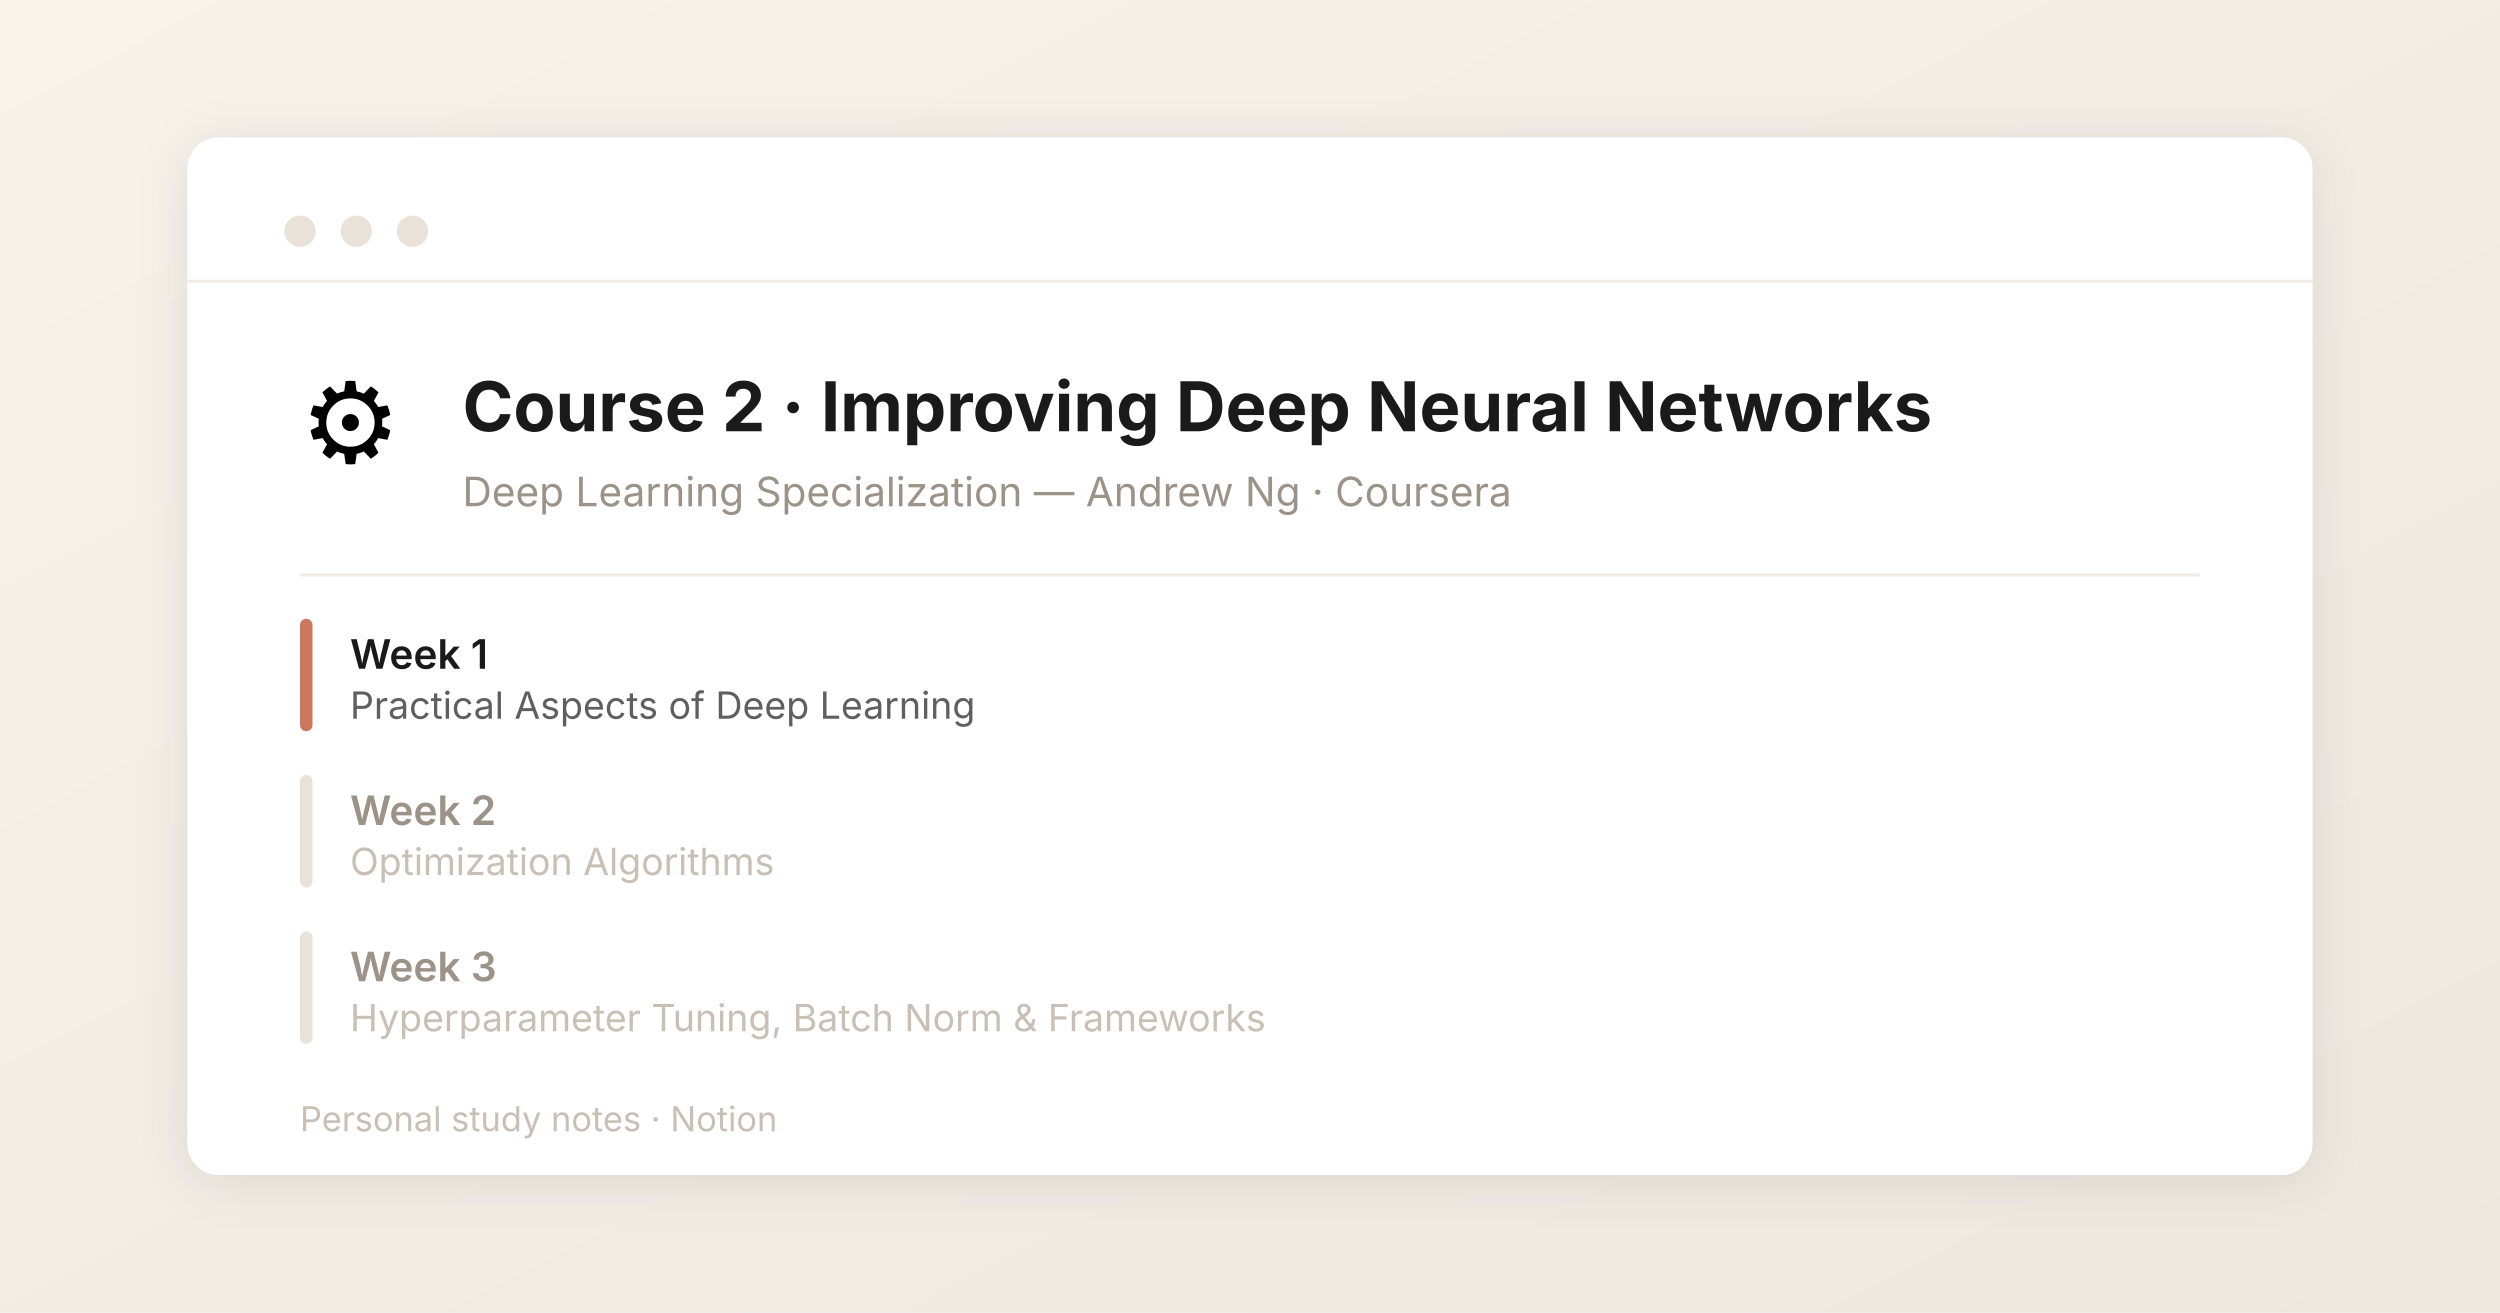
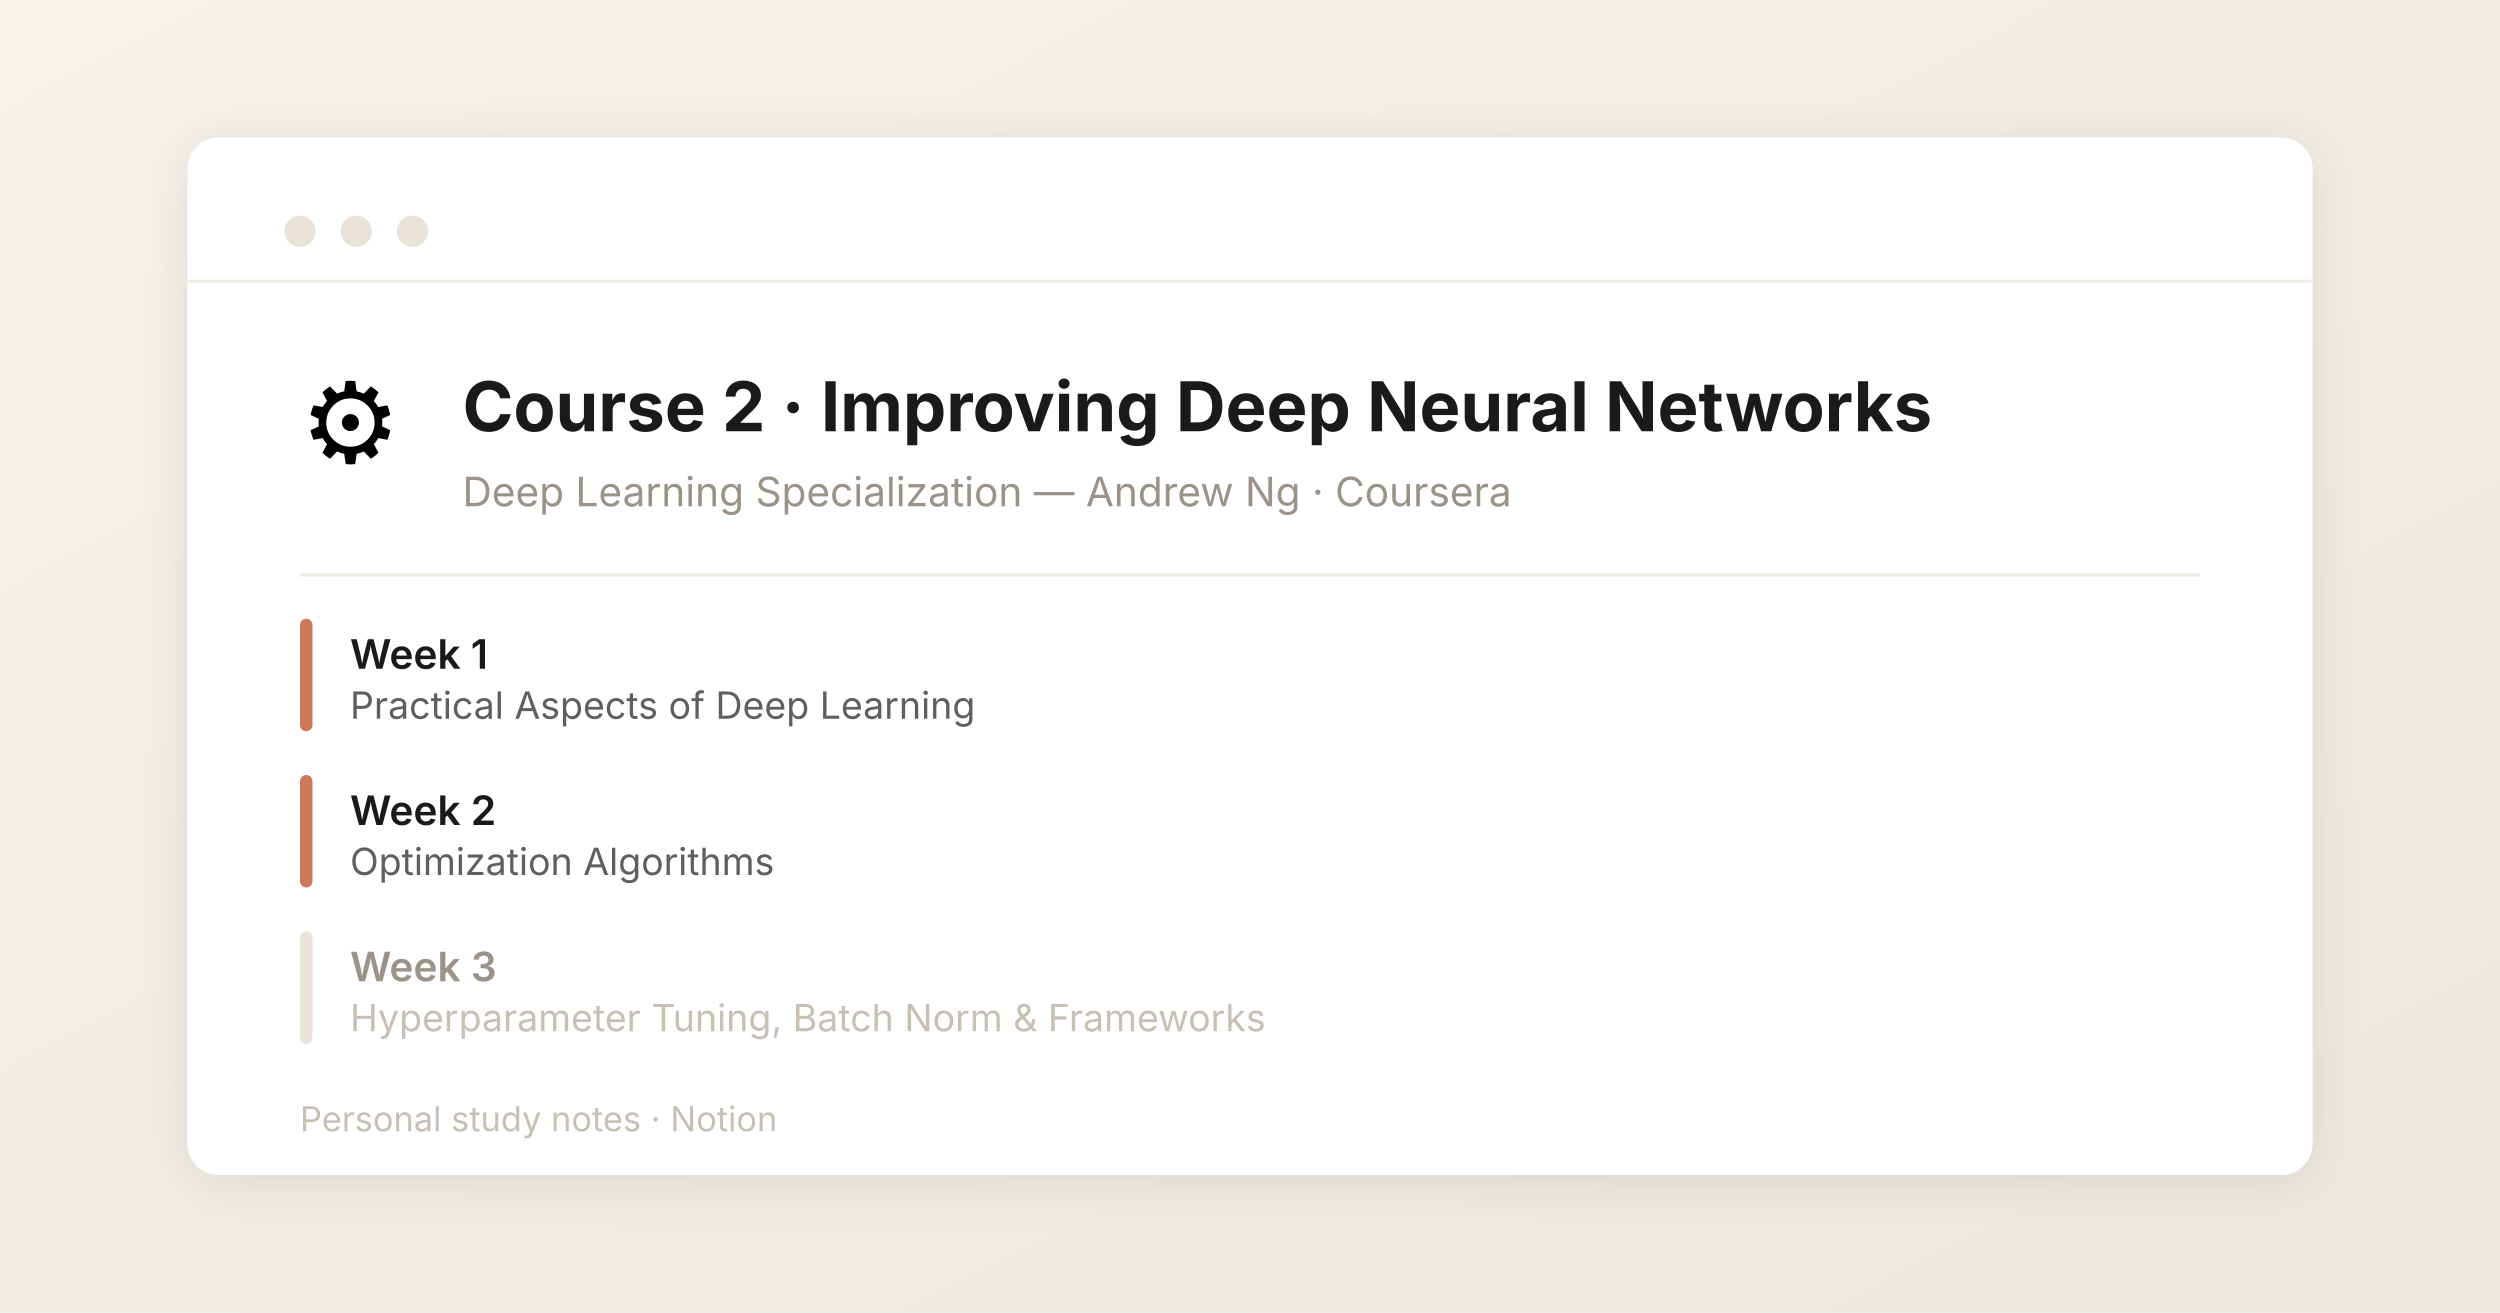
<svg xmlns="http://www.w3.org/2000/svg" width="800" height="420" viewBox="0 0 800 420">
  <defs>
    <linearGradient id="bg" x1="0%" y1="0%" x2="100%" y2="100%">
      <stop offset="0%" style="stop-color:#F7F2EA;stop-opacity:1" />
      <stop offset="100%" style="stop-color:#EDE8DF;stop-opacity:1" />
    </linearGradient>
  </defs>
  <rect width="800" height="420" fill="url(#bg)" rx="0" />
  <rect x="60" y="44" width="680" height="332" rx="10" fill="#ffffff" filter="url(#shadow)" />
  <defs>
    <filter id="shadow" x="-5%" y="-5%" width="110%" height="110%">
      <feDropShadow dx="0" dy="2" stdDeviation="8" flood-color="#00000018" />
    </filter>
  </defs>
  <circle cx="96" cy="74" r="5" fill="#E8E2D9" />
  <circle cx="114" cy="74" r="5" fill="#E8E2D9" />
  <circle cx="132" cy="74" r="5" fill="#E8E2D9" />
  <line x1="60" y1="90" x2="740" y2="90" stroke="#F0EBE4" stroke-width="1" />
  <text x="96" y="148" font-family="serif" font-size="36">⚙️</text>
  <text x="148" y="138" font-family="-apple-system, BlinkMacSystemFont, 'Segoe UI', sans-serif" font-size="22" font-weight="700" fill="#1A1A1A">Course 2 · Improving Deep Neural Networks</text>
  <text x="148" y="162" font-family="-apple-system, BlinkMacSystemFont, 'Segoe UI', sans-serif" font-size="13" fill="#9B9288">Deep Learning Specialization — Andrew Ng · Coursera</text>
  <line x1="96" y1="184" x2="704" y2="184" stroke="#F0EBE4" stroke-width="1" />
  <rect x="96" y="198" width="4" height="36" rx="2" fill="#CC785C" />
  <text x="112" y="214" font-family="-apple-system, BlinkMacSystemFont, 'Segoe UI', sans-serif" font-size="13" font-weight="600" fill="#1A1A1A">Week 1</text>
  <text x="112" y="230" font-family="-apple-system, BlinkMacSystemFont, 'Segoe UI', sans-serif" font-size="12" fill="#5F5F5F">Practical Aspects of Deep Learning</text>
-   <rect x="96" y="248" width="4" height="36" rx="2" fill="#E8E2D9" />
-   <text x="112" y="264" font-family="-apple-system, BlinkMacSystemFont, 'Segoe UI', sans-serif" font-size="13" font-weight="600" fill="#9B9288">Week 2</text>
-   <text x="112" y="280" font-family="-apple-system, BlinkMacSystemFont, 'Segoe UI', sans-serif" font-size="12" fill="#C8BFB5">Optimization Algorithms</text>
+   <rect x="96" y="248" width="4" height="36" rx="2" fill="#CC785C" />
+   <text x="112" y="264" font-family="-apple-system, BlinkMacSystemFont, 'Segoe UI', sans-serif" font-size="13" font-weight="600" fill="#1A1A1A">Week 2</text>
+   <text x="112" y="280" font-family="-apple-system, BlinkMacSystemFont, 'Segoe UI', sans-serif" font-size="12" fill="#5F5F5F">Optimization Algorithms</text>
  <rect x="96" y="298" width="4" height="36" rx="2" fill="#E8E2D9" />
  <text x="112" y="314" font-family="-apple-system, BlinkMacSystemFont, 'Segoe UI', sans-serif" font-size="13" font-weight="600" fill="#9B9288">Week 3</text>
  <text x="112" y="330" font-family="-apple-system, BlinkMacSystemFont, 'Segoe UI', sans-serif" font-size="12" fill="#C8BFB5">Hyperparameter Tuning, Batch Norm &amp; Frameworks</text>
  <text x="96" y="362" font-family="-apple-system, BlinkMacSystemFont, 'Segoe UI', sans-serif" font-size="11" fill="#C8BFB5">Personal study notes · Notion</text>
</svg>
